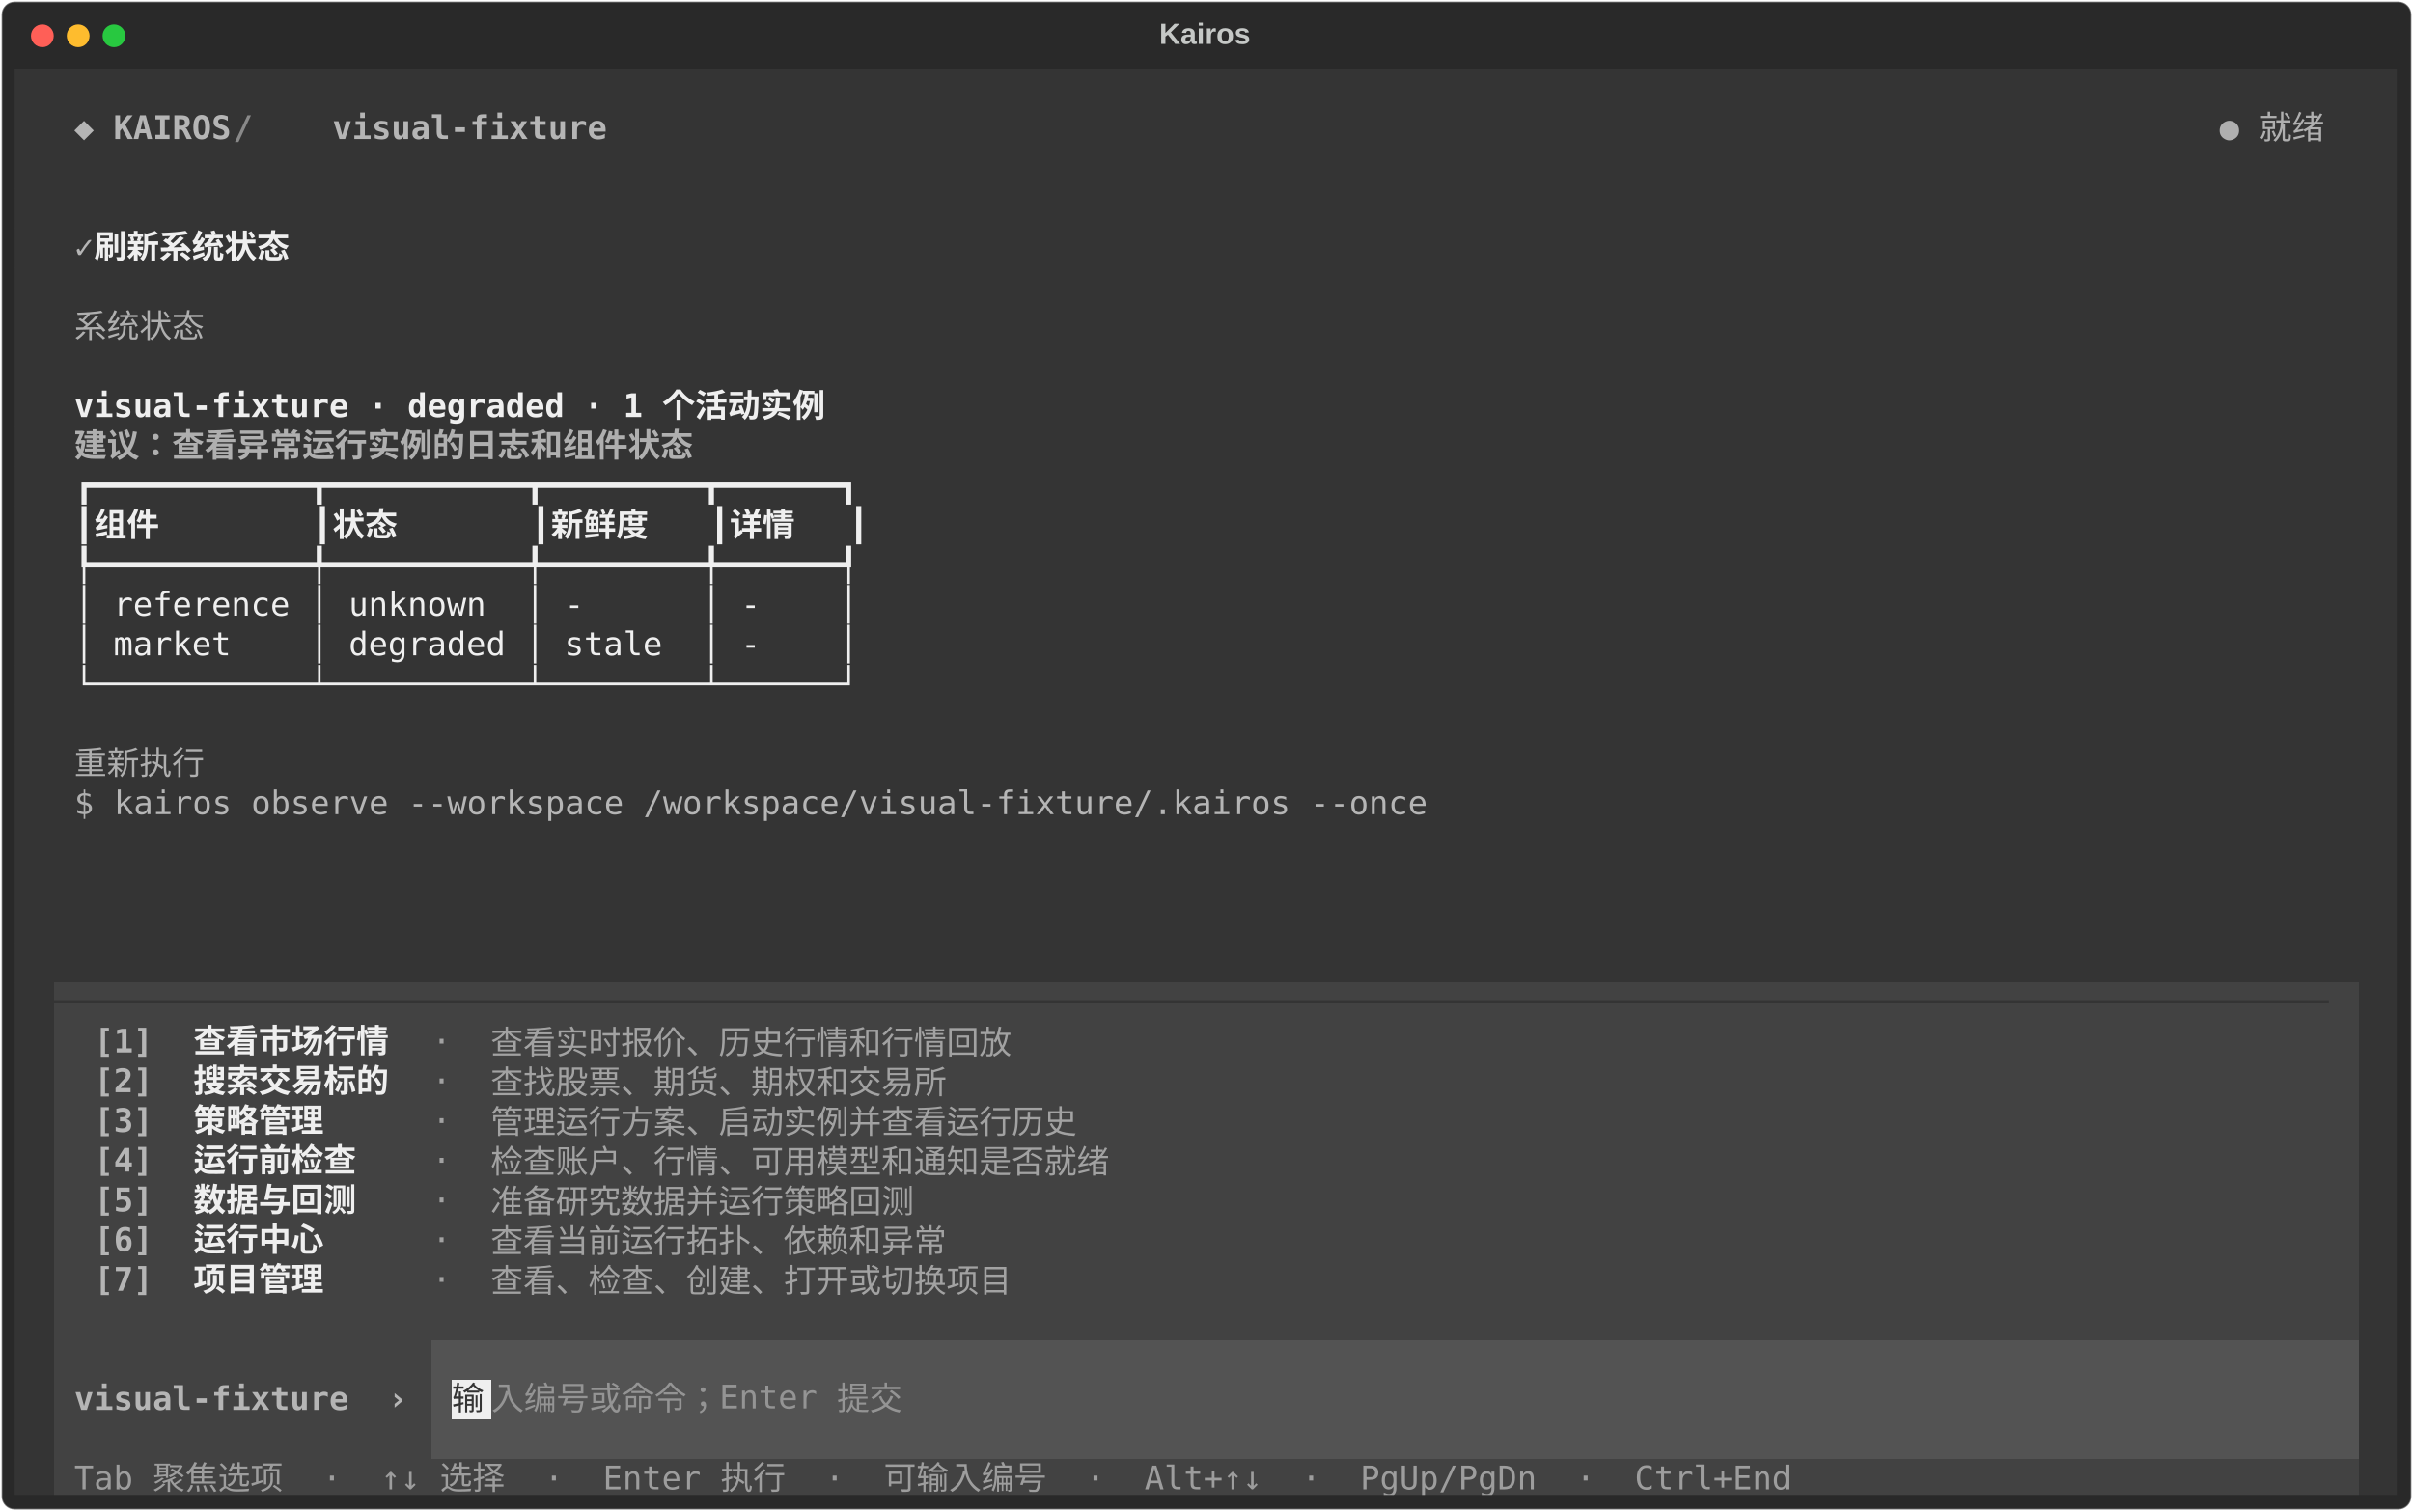
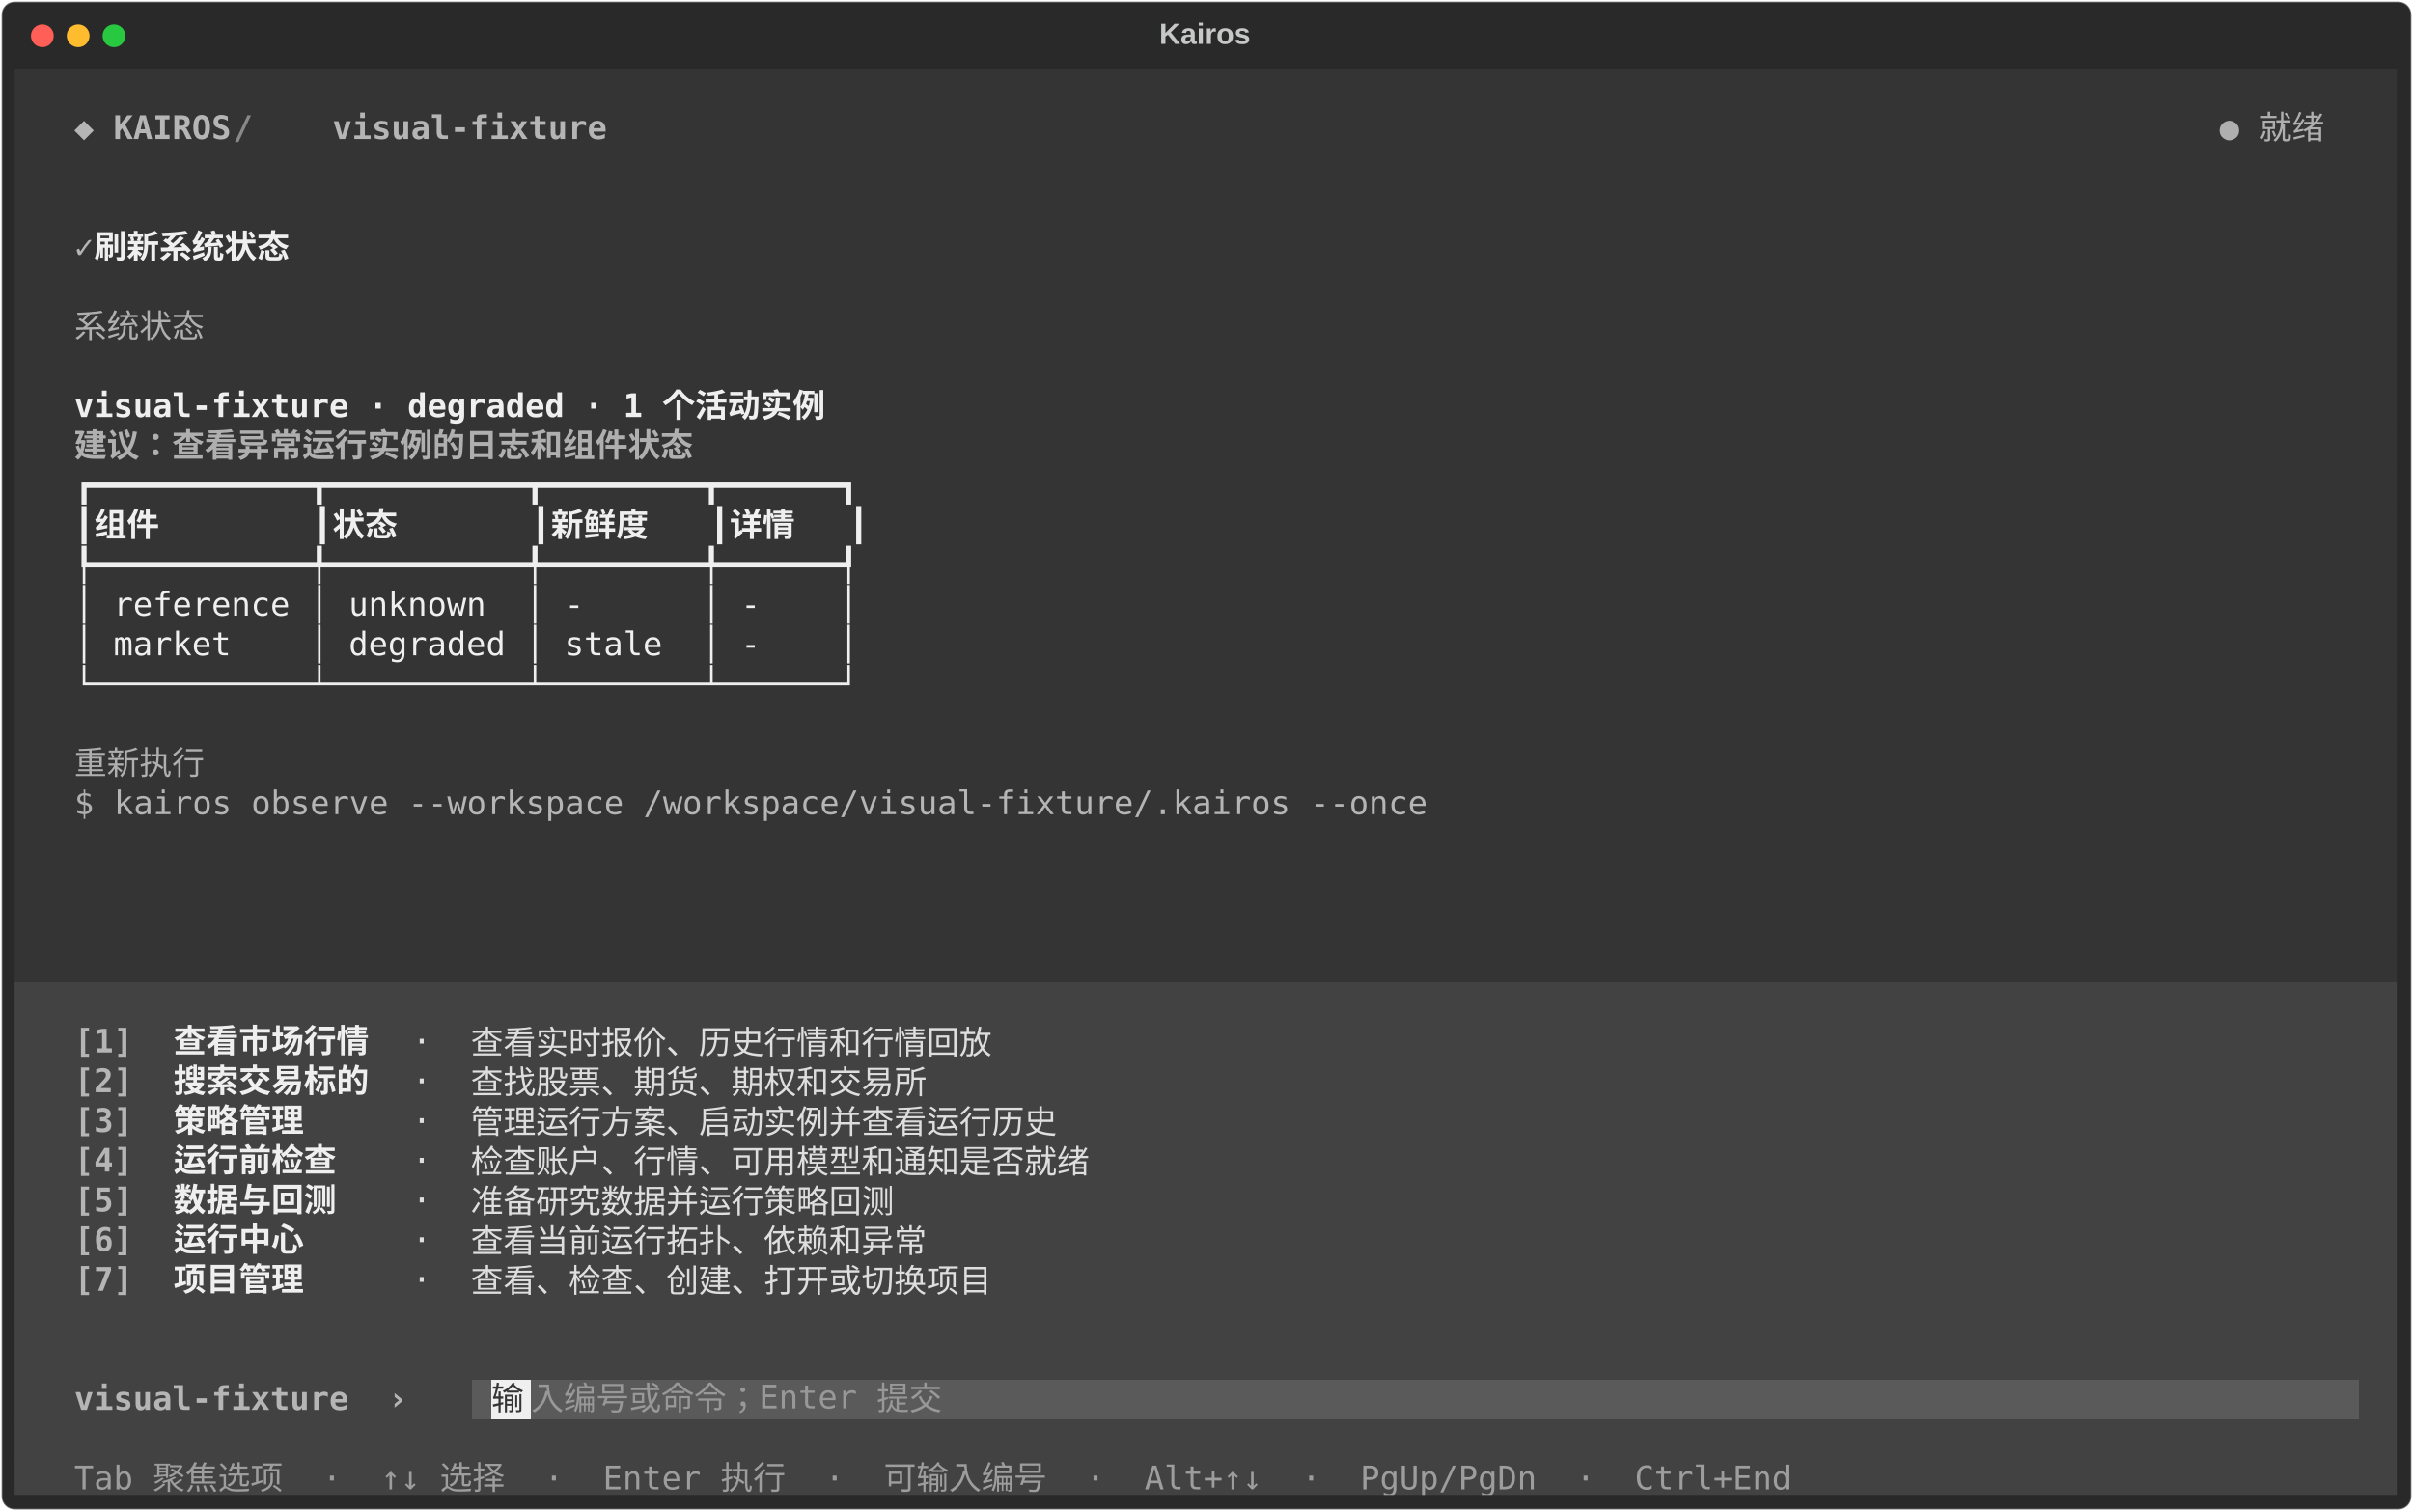
<svg xmlns="http://www.w3.org/2000/svg" class="rich-terminal" viewBox="0 0 1482 928.4">
  <style>

    @font-face {
        font-family: "Fira Code";
        src: local("FiraCode-Regular"),
                url("https://cdnjs.cloudflare.com/ajax/libs/firacode/6.2.0/woff2/FiraCode-Regular.woff2") format("woff2"),
                url("https://cdnjs.cloudflare.com/ajax/libs/firacode/6.2.0/woff/FiraCode-Regular.woff") format("woff");
        font-style: normal;
        font-weight: 400;
    }
    @font-face {
        font-family: "Fira Code";
        src: local("FiraCode-Bold"),
                url("https://cdnjs.cloudflare.com/ajax/libs/firacode/6.2.0/woff2/FiraCode-Bold.woff2") format("woff2"),
                url("https://cdnjs.cloudflare.com/ajax/libs/firacode/6.2.0/woff/FiraCode-Bold.woff") format("woff");
        font-style: bold;
        font-weight: 700;
    }

    .terminal-matrix {
        font-family: Fira Code, monospace;
        font-size: 20px;
        line-height: 24.4px;
        font-variant-east-asian: full-width;
    }

    .terminal-title {
        font-size: 18px;
        font-weight: bold;
        font-family: arial;
    }

    .terminal-r1 { fill: #c5c8c6 }
.terminal-r2 { fill: #b5b5b5;font-weight: bold }
.terminal-r3 { fill: #898989;font-weight: bold }
.terminal-r4 { fill: #afafaf }
.terminal-r5 { fill: #343434 }
.terminal-r6 { fill: #efefef;font-weight: bold }
.terminal-r7 { fill: #efefef }
.terminal-r8 { fill: #afafaf;font-weight: bold }
.terminal-r9 { fill: #b5b5b5 }
- .terminal-r10 { fill: #a2a2a2 }
+ .terminal-r10 { fill: #dedede }
.terminal-r11 { fill: #424242 }
- .terminal-r12 { fill: #949494 }
- .terminal-r13 { fill: #e8e8e8 }
- .terminal-r14 { fill: #9d9d9d }
+ .terminal-r12 { fill: #989898 }
+ .terminal-r13 { fill: #9d9d9d }
    </style>
  <defs>
    <clipPath id="terminal-clip-terminal">
      <rect x="0" y="0" width="1463.0" height="877.4" />
    </clipPath>
    <clipPath id="terminal-line-0">
      <rect x="0" y="1.5" width="1464" height="24.65" />
    </clipPath>
    <clipPath id="terminal-line-1">
      <rect x="0" y="25.9" width="1464" height="24.65" />
    </clipPath>
    <clipPath id="terminal-line-2">
      <rect x="0" y="50.3" width="1464" height="24.65" />
    </clipPath>
    <clipPath id="terminal-line-3">
      <rect x="0" y="74.7" width="1464" height="24.65" />
    </clipPath>
    <clipPath id="terminal-line-4">
      <rect x="0" y="99.1" width="1464" height="24.65" />
    </clipPath>
    <clipPath id="terminal-line-5">
      <rect x="0" y="123.5" width="1464" height="24.65" />
    </clipPath>
    <clipPath id="terminal-line-6">
      <rect x="0" y="147.9" width="1464" height="24.65" />
    </clipPath>
    <clipPath id="terminal-line-7">
      <rect x="0" y="172.3" width="1464" height="24.65" />
    </clipPath>
    <clipPath id="terminal-line-8">
      <rect x="0" y="196.7" width="1464" height="24.65" />
    </clipPath>
    <clipPath id="terminal-line-9">
      <rect x="0" y="221.1" width="1464" height="24.65" />
    </clipPath>
    <clipPath id="terminal-line-10">
      <rect x="0" y="245.5" width="1464" height="24.65" />
    </clipPath>
    <clipPath id="terminal-line-11">
      <rect x="0" y="269.9" width="1464" height="24.65" />
    </clipPath>
    <clipPath id="terminal-line-12">
      <rect x="0" y="294.3" width="1464" height="24.65" />
    </clipPath>
    <clipPath id="terminal-line-13">
      <rect x="0" y="318.7" width="1464" height="24.65" />
    </clipPath>
    <clipPath id="terminal-line-14">
      <rect x="0" y="343.1" width="1464" height="24.65" />
    </clipPath>
    <clipPath id="terminal-line-15">
      <rect x="0" y="367.5" width="1464" height="24.65" />
    </clipPath>
    <clipPath id="terminal-line-16">
      <rect x="0" y="391.9" width="1464" height="24.65" />
    </clipPath>
    <clipPath id="terminal-line-17">
      <rect x="0" y="416.3" width="1464" height="24.65" />
    </clipPath>
    <clipPath id="terminal-line-18">
      <rect x="0" y="440.7" width="1464" height="24.65" />
    </clipPath>
    <clipPath id="terminal-line-19">
      <rect x="0" y="465.1" width="1464" height="24.65" />
    </clipPath>
    <clipPath id="terminal-line-20">
      <rect x="0" y="489.5" width="1464" height="24.65" />
    </clipPath>
    <clipPath id="terminal-line-21">
      <rect x="0" y="513.9" width="1464" height="24.65" />
    </clipPath>
    <clipPath id="terminal-line-22">
      <rect x="0" y="538.3" width="1464" height="24.65" />
    </clipPath>
    <clipPath id="terminal-line-23">
      <rect x="0" y="562.7" width="1464" height="24.65" />
    </clipPath>
    <clipPath id="terminal-line-24">
      <rect x="0" y="587.1" width="1464" height="24.65" />
    </clipPath>
    <clipPath id="terminal-line-25">
      <rect x="0" y="611.5" width="1464" height="24.65" />
    </clipPath>
    <clipPath id="terminal-line-26">
      <rect x="0" y="635.9" width="1464" height="24.65" />
    </clipPath>
    <clipPath id="terminal-line-27">
      <rect x="0" y="660.3" width="1464" height="24.65" />
    </clipPath>
    <clipPath id="terminal-line-28">
      <rect x="0" y="684.7" width="1464" height="24.65" />
    </clipPath>
    <clipPath id="terminal-line-29">
      <rect x="0" y="709.1" width="1464" height="24.65" />
    </clipPath>
    <clipPath id="terminal-line-30">
      <rect x="0" y="733.5" width="1464" height="24.65" />
    </clipPath>
    <clipPath id="terminal-line-31">
      <rect x="0" y="757.9" width="1464" height="24.65" />
    </clipPath>
    <clipPath id="terminal-line-32">
      <rect x="0" y="782.3" width="1464" height="24.65" />
    </clipPath>
    <clipPath id="terminal-line-33">
      <rect x="0" y="806.7" width="1464" height="24.65" />
    </clipPath>
    <clipPath id="terminal-line-34">
      <rect x="0" y="831.1" width="1464" height="24.65" />
    </clipPath>
  </defs>
  <rect fill="#292929" stroke="rgba(255,255,255,0.35)" stroke-width="1" x="1" y="1" width="1480" height="926.4" rx="8" />
  <text class="terminal-title" fill="#c5c8c6" text-anchor="middle" x="740" y="27">Kairos</text>
  <g transform="translate(26,22)">
    <circle cx="0" cy="0" r="7" fill="#ff5f57" />
    <circle cx="22" cy="0" r="7" fill="#febc2e" />
    <circle cx="44" cy="0" r="7" fill="#28c840" />
  </g>
  <g transform="translate(9, 41)" clip-path="url(#terminal-clip-terminal)">
    <rect fill="#343434" x="0" y="1.5" width="1464" height="24.65" shape-rendering="crispEdges" />
    <rect fill="#343434" x="0" y="25.9" width="36.6" height="24.65" shape-rendering="crispEdges" />
    <rect fill="#343434" x="36.6" y="25.9" width="97.6" height="24.65" shape-rendering="crispEdges" />
    <rect fill="#343434" x="134.2" y="25.9" width="61" height="24.65" shape-rendering="crispEdges" />
    <rect fill="#343434" x="195.2" y="25.9" width="170.8" height="24.65" shape-rendering="crispEdges" />
    <rect fill="#343434" x="366" y="25.9" width="988.2" height="24.65" shape-rendering="crispEdges" />
    <rect fill="#343434" x="1354.2" y="25.9" width="12.2" height="24.65" shape-rendering="crispEdges" />
    <rect fill="#343434" x="1366.4" y="25.9" width="12.2" height="24.65" shape-rendering="crispEdges" />
    <rect fill="#343434" x="1378.6" y="25.9" width="48.8" height="24.65" shape-rendering="crispEdges" />
    <rect fill="#343434" x="1427.4" y="25.9" width="36.6" height="24.65" shape-rendering="crispEdges" />
    <rect fill="#343434" x="0" y="50.3" width="36.6" height="24.65" shape-rendering="crispEdges" />
    <rect fill="#343434" x="36.6" y="50.3" width="1390.8" height="24.65" shape-rendering="crispEdges" />
    <rect fill="#343434" x="1427.4" y="50.3" width="36.6" height="24.65" shape-rendering="crispEdges" />
    <rect fill="#343434" x="0" y="74.7" width="1464" height="24.65" shape-rendering="crispEdges" />
    <rect fill="#343434" x="0" y="99.1" width="36.6" height="24.65" shape-rendering="crispEdges" />
    <rect fill="#343434" x="36.6" y="99.1" width="12.2" height="24.65" shape-rendering="crispEdges" />
    <rect fill="#343434" x="48.8" y="99.1" width="158.6" height="24.65" shape-rendering="crispEdges" />
    <rect fill="#343434" x="207.4" y="99.1" width="1195.6" height="24.65" shape-rendering="crispEdges" />
    <rect fill="#343434" x="1403" y="99.1" width="61" height="24.65" shape-rendering="crispEdges" />
    <rect fill="#343434" x="0" y="123.5" width="36.6" height="24.65" shape-rendering="crispEdges" />
    <rect fill="#343434" x="36.6" y="123.5" width="1366.4" height="24.65" shape-rendering="crispEdges" />
    <rect fill="#343434" x="1403" y="123.5" width="61" height="24.65" shape-rendering="crispEdges" />
    <rect fill="#343434" x="0" y="147.9" width="36.6" height="24.65" shape-rendering="crispEdges" />
    <rect fill="#343434" x="36.6" y="147.9" width="97.6" height="24.65" shape-rendering="crispEdges" />
    <rect fill="#343434" x="134.2" y="147.9" width="1268.8" height="24.65" shape-rendering="crispEdges" />
    <rect fill="#343434" x="1403" y="147.9" width="61" height="24.65" shape-rendering="crispEdges" />
    <rect fill="#343434" x="0" y="172.3" width="36.6" height="24.65" shape-rendering="crispEdges" />
    <rect fill="#343434" x="36.6" y="172.3" width="1366.4" height="24.65" shape-rendering="crispEdges" />
    <rect fill="#343434" x="1403" y="172.3" width="61" height="24.65" shape-rendering="crispEdges" />
    <rect fill="#343434" x="0" y="196.7" width="36.6" height="24.65" shape-rendering="crispEdges" />
    <rect fill="#343434" x="36.6" y="196.7" width="488" height="24.65" shape-rendering="crispEdges" />
    <rect fill="#343434" x="524.6" y="196.7" width="878.4" height="24.65" shape-rendering="crispEdges" />
    <rect fill="#343434" x="1403" y="196.7" width="61" height="24.65" shape-rendering="crispEdges" />
    <rect fill="#343434" x="0" y="221.1" width="36.6" height="24.65" shape-rendering="crispEdges" />
    <rect fill="#343434" x="36.6" y="221.1" width="463.6" height="24.65" shape-rendering="crispEdges" />
    <rect fill="#343434" x="500.2" y="221.1" width="902.8" height="24.65" shape-rendering="crispEdges" />
    <rect fill="#343434" x="1403" y="221.1" width="61" height="24.65" shape-rendering="crispEdges" />
    <rect fill="#343434" x="0" y="245.5" width="36.6" height="24.65" shape-rendering="crispEdges" />
    <rect fill="#343434" x="36.6" y="245.5" width="1366.4" height="24.65" shape-rendering="crispEdges" />
    <rect fill="#343434" x="1403" y="245.5" width="61" height="24.65" shape-rendering="crispEdges" />
    <rect fill="#343434" x="0" y="269.9" width="36.6" height="24.65" shape-rendering="crispEdges" />
    <rect fill="#343434" x="36.6" y="269.9" width="12.2" height="24.65" shape-rendering="crispEdges" />
    <rect fill="#343434" x="48.8" y="269.9" width="134.2" height="24.65" shape-rendering="crispEdges" />
    <rect fill="#343434" x="183" y="269.9" width="12.2" height="24.65" shape-rendering="crispEdges" />
    <rect fill="#343434" x="195.2" y="269.9" width="122" height="24.65" shape-rendering="crispEdges" />
    <rect fill="#343434" x="317.2" y="269.9" width="12.2" height="24.65" shape-rendering="crispEdges" />
    <rect fill="#343434" x="329.4" y="269.9" width="97.6" height="24.65" shape-rendering="crispEdges" />
    <rect fill="#343434" x="427" y="269.9" width="12.2" height="24.65" shape-rendering="crispEdges" />
    <rect fill="#343434" x="439.2" y="269.9" width="73.2" height="24.65" shape-rendering="crispEdges" />
    <rect fill="#343434" x="512.4" y="269.9" width="890.6" height="24.65" shape-rendering="crispEdges" />
    <rect fill="#343434" x="1403" y="269.9" width="61" height="24.65" shape-rendering="crispEdges" />
    <rect fill="#343434" x="0" y="294.3" width="36.6" height="24.65" shape-rendering="crispEdges" />
    <rect fill="#343434" x="36.6" y="294.3" width="1366.4" height="24.65" shape-rendering="crispEdges" />
    <rect fill="#343434" x="1403" y="294.3" width="61" height="24.65" shape-rendering="crispEdges" />
    <rect fill="#343434" x="0" y="318.7" width="36.6" height="24.65" shape-rendering="crispEdges" />
    <rect fill="#343434" x="36.6" y="318.7" width="1366.4" height="24.65" shape-rendering="crispEdges" />
    <rect fill="#343434" x="1403" y="318.7" width="61" height="24.65" shape-rendering="crispEdges" />
    <rect fill="#343434" x="0" y="343.1" width="36.6" height="24.65" shape-rendering="crispEdges" />
    <rect fill="#343434" x="36.6" y="343.1" width="1366.4" height="24.65" shape-rendering="crispEdges" />
    <rect fill="#343434" x="1403" y="343.1" width="61" height="24.65" shape-rendering="crispEdges" />
    <rect fill="#343434" x="0" y="367.5" width="36.6" height="24.65" shape-rendering="crispEdges" />
    <rect fill="#343434" x="36.6" y="367.5" width="1366.4" height="24.65" shape-rendering="crispEdges" />
    <rect fill="#343434" x="1403" y="367.5" width="61" height="24.65" shape-rendering="crispEdges" />
    <rect fill="#343434" x="0" y="391.9" width="36.6" height="24.65" shape-rendering="crispEdges" />
    <rect fill="#343434" x="36.6" y="391.9" width="1366.4" height="24.65" shape-rendering="crispEdges" />
    <rect fill="#343434" x="1403" y="391.9" width="61" height="24.65" shape-rendering="crispEdges" />
    <rect fill="#343434" x="0" y="416.3" width="36.6" height="24.65" shape-rendering="crispEdges" />
    <rect fill="#343434" x="36.6" y="416.3" width="97.6" height="24.65" shape-rendering="crispEdges" />
    <rect fill="#343434" x="134.2" y="416.3" width="1268.8" height="24.65" shape-rendering="crispEdges" />
    <rect fill="#343434" x="1403" y="416.3" width="61" height="24.65" shape-rendering="crispEdges" />
    <rect fill="#343434" x="0" y="440.7" width="36.6" height="24.65" shape-rendering="crispEdges" />
    <rect fill="#343434" x="36.6" y="440.7" width="24.4" height="24.65" shape-rendering="crispEdges" />
    <rect fill="#343434" x="61" y="440.7" width="817.4" height="24.65" shape-rendering="crispEdges" />
    <rect fill="#343434" x="878.4" y="440.7" width="524.6" height="24.65" shape-rendering="crispEdges" />
    <rect fill="#343434" x="1403" y="440.7" width="61" height="24.65" shape-rendering="crispEdges" />
    <rect fill="#343434" x="0" y="465.1" width="36.6" height="24.65" shape-rendering="crispEdges" />
    <rect fill="#343434" x="36.6" y="465.1" width="1366.4" height="24.65" shape-rendering="crispEdges" />
    <rect fill="#343434" x="1403" y="465.1" width="61" height="24.65" shape-rendering="crispEdges" />
    <rect fill="#343434" x="0" y="489.5" width="36.6" height="24.65" shape-rendering="crispEdges" />
    <rect fill="#343434" x="36.6" y="489.5" width="1366.4" height="24.65" shape-rendering="crispEdges" />
    <rect fill="#343434" x="1403" y="489.5" width="61" height="24.65" shape-rendering="crispEdges" />
    <rect fill="#343434" x="0" y="513.9" width="36.6" height="24.65" shape-rendering="crispEdges" />
    <rect fill="#343434" x="36.6" y="513.9" width="1366.4" height="24.65" shape-rendering="crispEdges" />
    <rect fill="#343434" x="1403" y="513.9" width="61" height="24.65" shape-rendering="crispEdges" />
    <rect fill="#343434" x="0" y="538.3" width="36.6" height="24.65" shape-rendering="crispEdges" />
    <rect fill="#343434" x="36.6" y="538.3" width="1366.4" height="24.65" shape-rendering="crispEdges" />
    <rect fill="#343434" x="1403" y="538.3" width="61" height="24.65" shape-rendering="crispEdges" />
-     <rect fill="#343434" x="0" y="562.7" width="24.4" height="24.65" shape-rendering="crispEdges" />
-     <rect fill="#424242" x="24.4" y="562.7" width="1415.2" height="24.65" shape-rendering="crispEdges" />
-     <rect fill="#343434" x="1439.6" y="562.7" width="24.4" height="24.65" shape-rendering="crispEdges" />
-     <rect fill="#343434" x="0" y="587.1" width="24.4" height="24.65" shape-rendering="crispEdges" />
+     <rect fill="#424242" x="0" y="562.7" width="1464" height="24.65" shape-rendering="crispEdges" />
+     <rect fill="#424242" x="0" y="587.1" width="24.4" height="24.65" shape-rendering="crispEdges" />
    <rect fill="#424242" x="24.4" y="587.1" width="12.2" height="24.65" shape-rendering="crispEdges" />
-     <rect fill="#424242" x="36.6" y="587.1" width="12.2" height="24.65" shape-rendering="crispEdges" />
-     <rect fill="#424242" x="48.8" y="587.1" width="61" height="24.65" shape-rendering="crispEdges" />
-     <rect fill="#424242" x="109.8" y="587.1" width="146.4" height="24.65" shape-rendering="crispEdges" />
-     <rect fill="#424242" x="256.2" y="587.1" width="451.4" height="24.65" shape-rendering="crispEdges" />
-     <rect fill="#424242" x="707.6" y="587.1" width="719.8" height="24.65" shape-rendering="crispEdges" />
-     <rect fill="#424242" x="1427.4" y="587.1" width="12.2" height="24.65" shape-rendering="crispEdges" />
-     <rect fill="#343434" x="1439.6" y="587.1" width="24.4" height="24.65" shape-rendering="crispEdges" />
-     <rect fill="#343434" x="0" y="611.5" width="24.4" height="24.65" shape-rendering="crispEdges" />
+     <rect fill="#424242" x="36.6" y="587.1" width="61" height="24.65" shape-rendering="crispEdges" />
+     <rect fill="#424242" x="97.6" y="587.1" width="146.4" height="24.65" shape-rendering="crispEdges" />
+     <rect fill="#424242" x="244" y="587.1" width="451.4" height="24.65" shape-rendering="crispEdges" />
+     <rect fill="#424242" x="695.4" y="587.1" width="744.2" height="24.65" shape-rendering="crispEdges" />
+     <rect fill="#424242" x="1439.6" y="587.1" width="24.4" height="24.65" shape-rendering="crispEdges" />
+     <rect fill="#424242" x="0" y="611.5" width="24.4" height="24.65" shape-rendering="crispEdges" />
    <rect fill="#424242" x="24.4" y="611.5" width="12.2" height="24.65" shape-rendering="crispEdges" />
-     <rect fill="#424242" x="36.6" y="611.5" width="12.2" height="24.65" shape-rendering="crispEdges" />
-     <rect fill="#424242" x="48.8" y="611.5" width="61" height="24.65" shape-rendering="crispEdges" />
-     <rect fill="#424242" x="109.8" y="611.5" width="146.4" height="24.65" shape-rendering="crispEdges" />
-     <rect fill="#424242" x="256.2" y="611.5" width="402.6" height="24.65" shape-rendering="crispEdges" />
-     <rect fill="#424242" x="658.8" y="611.5" width="768.6" height="24.65" shape-rendering="crispEdges" />
-     <rect fill="#424242" x="1427.4" y="611.5" width="12.2" height="24.65" shape-rendering="crispEdges" />
-     <rect fill="#343434" x="1439.6" y="611.5" width="24.4" height="24.65" shape-rendering="crispEdges" />
-     <rect fill="#343434" x="0" y="635.9" width="24.4" height="24.65" shape-rendering="crispEdges" />
+     <rect fill="#424242" x="36.6" y="611.5" width="61" height="24.65" shape-rendering="crispEdges" />
+     <rect fill="#424242" x="97.6" y="611.5" width="146.4" height="24.65" shape-rendering="crispEdges" />
+     <rect fill="#424242" x="244" y="611.5" width="402.6" height="24.65" shape-rendering="crispEdges" />
+     <rect fill="#424242" x="646.6" y="611.5" width="793" height="24.65" shape-rendering="crispEdges" />
+     <rect fill="#424242" x="1439.6" y="611.5" width="24.4" height="24.65" shape-rendering="crispEdges" />
+     <rect fill="#424242" x="0" y="635.9" width="24.4" height="24.65" shape-rendering="crispEdges" />
    <rect fill="#424242" x="24.4" y="635.9" width="12.2" height="24.65" shape-rendering="crispEdges" />
-     <rect fill="#424242" x="36.6" y="635.9" width="12.2" height="24.65" shape-rendering="crispEdges" />
-     <rect fill="#424242" x="48.8" y="635.9" width="61" height="24.65" shape-rendering="crispEdges" />
-     <rect fill="#424242" x="109.8" y="635.9" width="97.6" height="24.65" shape-rendering="crispEdges" />
-     <rect fill="#424242" x="207.4" y="635.9" width="48.8" height="24.65" shape-rendering="crispEdges" />
-     <rect fill="#424242" x="256.2" y="635.9" width="500.2" height="24.65" shape-rendering="crispEdges" />
-     <rect fill="#424242" x="756.4" y="635.9" width="671" height="24.65" shape-rendering="crispEdges" />
-     <rect fill="#424242" x="1427.4" y="635.9" width="12.2" height="24.65" shape-rendering="crispEdges" />
-     <rect fill="#343434" x="1439.6" y="635.9" width="24.4" height="24.65" shape-rendering="crispEdges" />
-     <rect fill="#343434" x="0" y="660.3" width="24.4" height="24.65" shape-rendering="crispEdges" />
+     <rect fill="#424242" x="36.6" y="635.9" width="61" height="24.65" shape-rendering="crispEdges" />
+     <rect fill="#424242" x="97.6" y="635.9" width="97.6" height="24.65" shape-rendering="crispEdges" />
+     <rect fill="#424242" x="195.2" y="635.9" width="48.8" height="24.65" shape-rendering="crispEdges" />
+     <rect fill="#424242" x="244" y="635.9" width="500.2" height="24.65" shape-rendering="crispEdges" />
+     <rect fill="#424242" x="744.2" y="635.9" width="695.4" height="24.65" shape-rendering="crispEdges" />
+     <rect fill="#424242" x="1439.6" y="635.9" width="24.4" height="24.65" shape-rendering="crispEdges" />
+     <rect fill="#424242" x="0" y="660.3" width="24.4" height="24.65" shape-rendering="crispEdges" />
    <rect fill="#424242" x="24.4" y="660.3" width="12.2" height="24.65" shape-rendering="crispEdges" />
-     <rect fill="#424242" x="36.6" y="660.3" width="12.2" height="24.65" shape-rendering="crispEdges" />
-     <rect fill="#424242" x="48.8" y="660.3" width="61" height="24.65" shape-rendering="crispEdges" />
-     <rect fill="#424242" x="109.8" y="660.3" width="122" height="24.65" shape-rendering="crispEdges" />
-     <rect fill="#424242" x="231.8" y="660.3" width="24.4" height="24.65" shape-rendering="crispEdges" />
-     <rect fill="#424242" x="256.2" y="660.3" width="524.6" height="24.65" shape-rendering="crispEdges" />
-     <rect fill="#424242" x="780.8" y="660.3" width="646.6" height="24.65" shape-rendering="crispEdges" />
-     <rect fill="#424242" x="1427.4" y="660.3" width="12.2" height="24.65" shape-rendering="crispEdges" />
-     <rect fill="#343434" x="1439.6" y="660.3" width="24.4" height="24.65" shape-rendering="crispEdges" />
-     <rect fill="#343434" x="0" y="684.7" width="24.4" height="24.65" shape-rendering="crispEdges" />
+     <rect fill="#424242" x="36.6" y="660.3" width="61" height="24.65" shape-rendering="crispEdges" />
+     <rect fill="#424242" x="97.6" y="660.3" width="122" height="24.65" shape-rendering="crispEdges" />
+     <rect fill="#424242" x="219.6" y="660.3" width="24.4" height="24.65" shape-rendering="crispEdges" />
+     <rect fill="#424242" x="244" y="660.3" width="524.6" height="24.65" shape-rendering="crispEdges" />
+     <rect fill="#424242" x="768.6" y="660.3" width="671" height="24.65" shape-rendering="crispEdges" />
+     <rect fill="#424242" x="1439.6" y="660.3" width="24.4" height="24.65" shape-rendering="crispEdges" />
+     <rect fill="#424242" x="0" y="684.7" width="24.4" height="24.65" shape-rendering="crispEdges" />
    <rect fill="#424242" x="24.4" y="684.7" width="12.2" height="24.65" shape-rendering="crispEdges" />
-     <rect fill="#424242" x="36.6" y="684.7" width="12.2" height="24.65" shape-rendering="crispEdges" />
-     <rect fill="#424242" x="48.8" y="684.7" width="61" height="24.65" shape-rendering="crispEdges" />
-     <rect fill="#424242" x="109.8" y="684.7" width="122" height="24.65" shape-rendering="crispEdges" />
-     <rect fill="#424242" x="231.8" y="684.7" width="24.4" height="24.65" shape-rendering="crispEdges" />
-     <rect fill="#424242" x="256.2" y="684.7" width="378.2" height="24.65" shape-rendering="crispEdges" />
-     <rect fill="#424242" x="634.4" y="684.7" width="793" height="24.65" shape-rendering="crispEdges" />
-     <rect fill="#424242" x="1427.4" y="684.7" width="12.2" height="24.65" shape-rendering="crispEdges" />
-     <rect fill="#343434" x="1439.6" y="684.7" width="24.4" height="24.65" shape-rendering="crispEdges" />
-     <rect fill="#343434" x="0" y="709.1" width="24.4" height="24.65" shape-rendering="crispEdges" />
+     <rect fill="#424242" x="36.6" y="684.7" width="61" height="24.65" shape-rendering="crispEdges" />
+     <rect fill="#424242" x="97.6" y="684.7" width="122" height="24.65" shape-rendering="crispEdges" />
+     <rect fill="#424242" x="219.6" y="684.7" width="24.4" height="24.65" shape-rendering="crispEdges" />
+     <rect fill="#424242" x="244" y="684.7" width="378.2" height="24.65" shape-rendering="crispEdges" />
+     <rect fill="#424242" x="622.2" y="684.7" width="817.4" height="24.65" shape-rendering="crispEdges" />
+     <rect fill="#424242" x="1439.6" y="684.7" width="24.4" height="24.65" shape-rendering="crispEdges" />
+     <rect fill="#424242" x="0" y="709.1" width="24.4" height="24.65" shape-rendering="crispEdges" />
    <rect fill="#424242" x="24.4" y="709.1" width="12.2" height="24.65" shape-rendering="crispEdges" />
-     <rect fill="#424242" x="36.6" y="709.1" width="12.2" height="24.65" shape-rendering="crispEdges" />
-     <rect fill="#424242" x="48.8" y="709.1" width="61" height="24.65" shape-rendering="crispEdges" />
-     <rect fill="#424242" x="109.8" y="709.1" width="97.6" height="24.65" shape-rendering="crispEdges" />
-     <rect fill="#424242" x="207.4" y="709.1" width="48.8" height="24.65" shape-rendering="crispEdges" />
-     <rect fill="#424242" x="256.2" y="709.1" width="402.6" height="24.65" shape-rendering="crispEdges" />
-     <rect fill="#424242" x="658.8" y="709.1" width="768.6" height="24.65" shape-rendering="crispEdges" />
-     <rect fill="#424242" x="1427.4" y="709.1" width="12.2" height="24.65" shape-rendering="crispEdges" />
-     <rect fill="#343434" x="1439.6" y="709.1" width="24.4" height="24.65" shape-rendering="crispEdges" />
-     <rect fill="#343434" x="0" y="733.5" width="24.4" height="24.65" shape-rendering="crispEdges" />
+     <rect fill="#424242" x="36.6" y="709.1" width="61" height="24.65" shape-rendering="crispEdges" />
+     <rect fill="#424242" x="97.6" y="709.1" width="97.6" height="24.65" shape-rendering="crispEdges" />
+     <rect fill="#424242" x="195.2" y="709.1" width="48.8" height="24.65" shape-rendering="crispEdges" />
+     <rect fill="#424242" x="244" y="709.1" width="402.6" height="24.65" shape-rendering="crispEdges" />
+     <rect fill="#424242" x="646.6" y="709.1" width="793" height="24.65" shape-rendering="crispEdges" />
+     <rect fill="#424242" x="1439.6" y="709.1" width="24.4" height="24.65" shape-rendering="crispEdges" />
+     <rect fill="#424242" x="0" y="733.5" width="24.4" height="24.65" shape-rendering="crispEdges" />
    <rect fill="#424242" x="24.4" y="733.5" width="12.2" height="24.65" shape-rendering="crispEdges" />
-     <rect fill="#424242" x="36.6" y="733.5" width="12.2" height="24.65" shape-rendering="crispEdges" />
-     <rect fill="#424242" x="48.8" y="733.5" width="61" height="24.65" shape-rendering="crispEdges" />
-     <rect fill="#424242" x="109.8" y="733.5" width="97.6" height="24.65" shape-rendering="crispEdges" />
-     <rect fill="#424242" x="207.4" y="733.5" width="48.8" height="24.65" shape-rendering="crispEdges" />
-     <rect fill="#424242" x="256.2" y="733.5" width="451.4" height="24.65" shape-rendering="crispEdges" />
-     <rect fill="#424242" x="707.6" y="733.5" width="719.8" height="24.65" shape-rendering="crispEdges" />
-     <rect fill="#424242" x="1427.4" y="733.5" width="12.2" height="24.65" shape-rendering="crispEdges" />
-     <rect fill="#343434" x="1439.6" y="733.5" width="24.4" height="24.65" shape-rendering="crispEdges" />
-     <rect fill="#343434" x="0" y="757.9" width="24.4" height="24.65" shape-rendering="crispEdges" />
-     <rect fill="#424242" x="24.4" y="757.9" width="1415.2" height="24.65" shape-rendering="crispEdges" />
-     <rect fill="#343434" x="1439.6" y="757.9" width="24.4" height="24.65" shape-rendering="crispEdges" />
-     <rect fill="#343434" x="0" y="782.3" width="24.4" height="24.65" shape-rendering="crispEdges" />
-     <rect fill="#424242" x="24.4" y="782.3" width="12.2" height="24.65" shape-rendering="crispEdges" />
+     <rect fill="#424242" x="36.6" y="733.5" width="61" height="24.65" shape-rendering="crispEdges" />
+     <rect fill="#424242" x="97.6" y="733.5" width="97.6" height="24.65" shape-rendering="crispEdges" />
+     <rect fill="#424242" x="195.2" y="733.5" width="48.8" height="24.65" shape-rendering="crispEdges" />
+     <rect fill="#424242" x="244" y="733.5" width="451.4" height="24.65" shape-rendering="crispEdges" />
+     <rect fill="#424242" x="695.4" y="733.5" width="744.2" height="24.65" shape-rendering="crispEdges" />
+     <rect fill="#424242" x="1439.6" y="733.5" width="24.4" height="24.65" shape-rendering="crispEdges" />
+     <rect fill="#424242" x="0" y="757.9" width="1464" height="24.65" shape-rendering="crispEdges" />
+     <rect fill="#424242" x="0" y="782.3" width="36.6" height="24.65" shape-rendering="crispEdges" />
    <rect fill="#424242" x="36.6" y="782.3" width="207.4" height="24.65" shape-rendering="crispEdges" />
-     <rect fill="#424242" x="244" y="782.3" width="12.2" height="24.65" shape-rendering="crispEdges" />
-     <rect fill="#535353" x="256.2" y="782.3" width="1183.4" height="24.65" shape-rendering="crispEdges" />
-     <rect fill="#343434" x="1439.6" y="782.3" width="24.4" height="24.65" shape-rendering="crispEdges" />
-     <rect fill="#343434" x="0" y="806.7" width="24.4" height="24.65" shape-rendering="crispEdges" />
-     <rect fill="#424242" x="24.4" y="806.7" width="12.2" height="24.65" shape-rendering="crispEdges" />
+     <rect fill="#424242" x="244" y="782.3" width="1220" height="24.65" shape-rendering="crispEdges" />
+     <rect fill="#424242" x="0" y="806.7" width="36.6" height="24.65" shape-rendering="crispEdges" />
    <rect fill="#424242" x="36.6" y="806.7" width="207.4" height="24.65" shape-rendering="crispEdges" />
-     <rect fill="#424242" x="244" y="806.7" width="12.2" height="24.65" shape-rendering="crispEdges" />
-     <rect fill="#535353" x="256.2" y="806.7" width="12.2" height="24.65" shape-rendering="crispEdges" />
-     <rect fill="#efefef" x="268.4" y="806.7" width="24.4" height="24.65" shape-rendering="crispEdges" />
-     <rect fill="#535353" x="292.8" y="806.7" width="292.8" height="24.65" shape-rendering="crispEdges" />
-     <rect fill="#535353" x="585.6" y="806.7" width="841.8" height="24.65" shape-rendering="crispEdges" />
-     <rect fill="#535353" x="1427.4" y="806.7" width="12.2" height="24.65" shape-rendering="crispEdges" />
-     <rect fill="#343434" x="1439.6" y="806.7" width="24.4" height="24.65" shape-rendering="crispEdges" />
-     <rect fill="#343434" x="0" y="831.1" width="24.4" height="24.65" shape-rendering="crispEdges" />
-     <rect fill="#424242" x="24.4" y="831.1" width="12.2" height="24.65" shape-rendering="crispEdges" />
+     <rect fill="#424242" x="244" y="806.7" width="36.6" height="24.65" shape-rendering="crispEdges" />
+     <rect fill="#5a5a5a" x="280.6" y="806.7" width="12.2" height="24.65" shape-rendering="crispEdges" />
+     <rect fill="#efefef" x="292.8" y="806.7" width="24.4" height="24.65" shape-rendering="crispEdges" />
+     <rect fill="#5a5a5a" x="317.2" y="806.7" width="292.8" height="24.65" shape-rendering="crispEdges" />
+     <rect fill="#5a5a5a" x="610" y="806.7" width="817.4" height="24.65" shape-rendering="crispEdges" />
+     <rect fill="#5a5a5a" x="1427.4" y="806.7" width="12.2" height="24.65" shape-rendering="crispEdges" />
+     <rect fill="#424242" x="1439.6" y="806.7" width="24.4" height="24.65" shape-rendering="crispEdges" />
+     <rect fill="#424242" x="0" y="831.1" width="36.6" height="24.65" shape-rendering="crispEdges" />
    <rect fill="#424242" x="36.6" y="831.1" width="207.4" height="24.65" shape-rendering="crispEdges" />
-     <rect fill="#424242" x="244" y="831.1" width="12.2" height="24.65" shape-rendering="crispEdges" />
-     <rect fill="#535353" x="256.2" y="831.1" width="1183.4" height="24.65" shape-rendering="crispEdges" />
-     <rect fill="#343434" x="1439.6" y="831.1" width="24.4" height="24.65" shape-rendering="crispEdges" />
-     <rect fill="#343434" x="0" y="855.5" width="24.4" height="24.65" shape-rendering="crispEdges" />
-     <rect fill="#424242" x="24.4" y="855.5" width="12.2" height="24.65" shape-rendering="crispEdges" />
+     <rect fill="#424242" x="244" y="831.1" width="1220" height="24.65" shape-rendering="crispEdges" />
+     <rect fill="#424242" x="0" y="855.5" width="36.6" height="24.65" shape-rendering="crispEdges" />
    <rect fill="#424242" x="36.6" y="855.5" width="1122.4" height="24.65" shape-rendering="crispEdges" />
-     <rect fill="#424242" x="1159" y="855.5" width="280.6" height="24.65" shape-rendering="crispEdges" />
-     <rect fill="#343434" x="1439.6" y="855.5" width="24.4" height="24.65" shape-rendering="crispEdges" />
+     <rect fill="#424242" x="1159" y="855.5" width="305" height="24.65" shape-rendering="crispEdges" />
    <g class="terminal-matrix">
      <text class="terminal-r1" x="1464" y="20" textLength="12.2" clip-path="url(#terminal-line-0)">
</text>
      <text class="terminal-r2" x="36.6" y="44.4" textLength="97.6" clip-path="url(#terminal-line-1)">◆ KAIROS</text>
      <text class="terminal-r3" x="134.2" y="44.4" textLength="61" clip-path="url(#terminal-line-1)">  /  </text>
      <text class="terminal-r2" x="195.2" y="44.4" textLength="170.8" clip-path="url(#terminal-line-1)">visual-fixture</text>
      <text class="terminal-r4" x="1354.2" y="44.4" textLength="12.2" clip-path="url(#terminal-line-1)">●</text>
      <text class="terminal-r4" x="1378.6" y="44.4" textLength="24.4" clip-path="url(#terminal-line-1)">就绪</text>
      <text class="terminal-r1" x="1464" y="44.4" textLength="12.2" clip-path="url(#terminal-line-1)">
</text>
      <text class="terminal-r5" x="36.6" y="68.8" textLength="1390.8" clip-path="url(#terminal-line-2)">──────────────────────────────────────────────────────────────────────────────────────────────────────────────────</text>
      <text class="terminal-r1" x="1464" y="68.8" textLength="12.2" clip-path="url(#terminal-line-2)">
</text>
      <text class="terminal-r1" x="1464" y="93.2" textLength="12.2" clip-path="url(#terminal-line-3)">
</text>
      <text class="terminal-r2" x="36.6" y="117.6" textLength="12.2" clip-path="url(#terminal-line-4)">✓</text>
      <text class="terminal-r6" x="48.8" y="117.6" textLength="85.4" clip-path="url(#terminal-line-4)"> 刷新系统状态</text>
      <text class="terminal-r1" x="1464" y="117.6" textLength="12.2" clip-path="url(#terminal-line-4)">
</text>
      <text class="terminal-r1" x="1464" y="142" textLength="12.2" clip-path="url(#terminal-line-5)">
</text>
      <text class="terminal-r4" x="36.6" y="166.4" textLength="48.8" clip-path="url(#terminal-line-6)">系统状态</text>
      <text class="terminal-r1" x="1464" y="166.4" textLength="12.2" clip-path="url(#terminal-line-6)">
</text>
      <text class="terminal-r1" x="1464" y="190.8" textLength="12.2" clip-path="url(#terminal-line-7)">
</text>
      <text class="terminal-r6" x="36.6" y="215.2" textLength="427" clip-path="url(#terminal-line-8)">visual-fixture · degraded · 1 个活动实例</text>
      <text class="terminal-r1" x="1464" y="215.2" textLength="12.2" clip-path="url(#terminal-line-8)">
</text>
      <text class="terminal-r8" x="36.6" y="239.6" textLength="231.8" clip-path="url(#terminal-line-9)">建议：查看异常运行实例的日志和组件状态</text>
      <text class="terminal-r1" x="1464" y="239.6" textLength="12.2" clip-path="url(#terminal-line-9)">
</text>
      <text class="terminal-r7" x="36.6" y="264" textLength="1366.4" clip-path="url(#terminal-line-10)">┏━━━━━━━━━━━┳━━━━━━━━━━┳━━━━━━━━┳━━━━━━┓                                                                        </text>
      <text class="terminal-r1" x="1464" y="264" textLength="12.2" clip-path="url(#terminal-line-10)">
</text>
      <text class="terminal-r7" x="36.6" y="288.4" textLength="12.2" clip-path="url(#terminal-line-11)">┃</text>
      <text class="terminal-r6" x="48.8" y="288.4" textLength="109.8" clip-path="url(#terminal-line-11)"> 组件      </text>
      <text class="terminal-r7" x="183" y="288.4" textLength="12.2" clip-path="url(#terminal-line-11)">┃</text>
      <text class="terminal-r6" x="195.2" y="288.4" textLength="97.6" clip-path="url(#terminal-line-11)"> 状态     </text>
      <text class="terminal-r7" x="317.2" y="288.4" textLength="12.2" clip-path="url(#terminal-line-11)">┃</text>
      <text class="terminal-r6" x="329.4" y="288.4" textLength="61" clip-path="url(#terminal-line-11)"> 新鲜度 </text>
      <text class="terminal-r7" x="427" y="288.4" textLength="12.2" clip-path="url(#terminal-line-11)">┃</text>
      <text class="terminal-r6" x="439.2" y="288.4" textLength="48.8" clip-path="url(#terminal-line-11)"> 详情 </text>
      <text class="terminal-r7" x="512.4" y="288.4" textLength="890.6" clip-path="url(#terminal-line-11)">┃                                                                        </text>
      <text class="terminal-r1" x="1464" y="288.4" textLength="12.2" clip-path="url(#terminal-line-11)">
</text>
      <text class="terminal-r7" x="36.6" y="312.8" textLength="1366.4" clip-path="url(#terminal-line-12)">┡━━━━━━━━━━━╇━━━━━━━━━━╇━━━━━━━━╇━━━━━━┩                                                                        </text>
      <text class="terminal-r1" x="1464" y="312.8" textLength="12.2" clip-path="url(#terminal-line-12)">
</text>
      <text class="terminal-r7" x="36.6" y="337.2" textLength="1366.4" clip-path="url(#terminal-line-13)">│ reference │ unknown  │ -      │ -    │                                                                        </text>
      <text class="terminal-r1" x="1464" y="337.2" textLength="12.2" clip-path="url(#terminal-line-13)">
</text>
      <text class="terminal-r7" x="36.6" y="361.6" textLength="1366.4" clip-path="url(#terminal-line-14)">│ market    │ degraded │ stale  │ -    │                                                                        </text>
      <text class="terminal-r1" x="1464" y="361.6" textLength="12.2" clip-path="url(#terminal-line-14)">
</text>
      <text class="terminal-r7" x="36.6" y="386" textLength="1366.4" clip-path="url(#terminal-line-15)">└───────────┴──────────┴────────┴──────┘                                                                        </text>
      <text class="terminal-r1" x="1464" y="386" textLength="12.2" clip-path="url(#terminal-line-15)">
</text>
      <text class="terminal-r1" x="1464" y="410.4" textLength="12.2" clip-path="url(#terminal-line-16)">
</text>
      <text class="terminal-r4" x="36.6" y="434.8" textLength="48.8" clip-path="url(#terminal-line-17)">重新执行</text>
      <text class="terminal-r1" x="1464" y="434.8" textLength="12.2" clip-path="url(#terminal-line-17)">
</text>
      <text class="terminal-r4" x="36.6" y="459.2" textLength="24.4" clip-path="url(#terminal-line-18)">$ </text>
      <text class="terminal-r9" x="61" y="459.2" textLength="817.4" clip-path="url(#terminal-line-18)">kairos observe --workspace /workspace/visual-fixture/.kairos --once</text>
      <text class="terminal-r1" x="1464" y="459.2" textLength="12.2" clip-path="url(#terminal-line-18)">
</text>
      <text class="terminal-r1" x="1464" y="483.6" textLength="12.2" clip-path="url(#terminal-line-19)">
</text>
      <text class="terminal-r1" x="1464" y="508" textLength="12.2" clip-path="url(#terminal-line-20)">
</text>
      <text class="terminal-r1" x="1464" y="532.4" textLength="12.2" clip-path="url(#terminal-line-21)">
</text>
      <text class="terminal-r1" x="1464" y="556.8" textLength="12.2" clip-path="url(#terminal-line-22)">
</text>
-       <text class="terminal-r5" x="24.4" y="581.2" textLength="1415.2" clip-path="url(#terminal-line-23)">────────────────────────────────────────────────────────────────────────────────────────────────────────────────────</text>
      <text class="terminal-r1" x="1464" y="581.2" textLength="12.2" clip-path="url(#terminal-line-23)">
</text>
-       <text class="terminal-r2" x="48.8" y="605.6" textLength="61" clip-path="url(#terminal-line-24)">[1]  </text>
-       <text class="terminal-r6" x="109.8" y="605.6" textLength="73.2" clip-path="url(#terminal-line-24)">查看市场行情</text>
-       <text class="terminal-r10" x="256.2" y="605.6" textLength="256.2" clip-path="url(#terminal-line-24)">  ·  查看实时报价、历史行情和行情回放</text>
+       <text class="terminal-r2" x="36.6" y="605.6" textLength="61" clip-path="url(#terminal-line-24)">[1]  </text>
+       <text class="terminal-r6" x="97.6" y="605.6" textLength="73.2" clip-path="url(#terminal-line-24)">查看市场行情</text>
+       <text class="terminal-r10" x="244" y="605.6" textLength="256.2" clip-path="url(#terminal-line-24)">  ·  查看实时报价、历史行情和行情回放</text>
      <text class="terminal-r1" x="1464" y="605.6" textLength="12.2" clip-path="url(#terminal-line-24)">
</text>
-       <text class="terminal-r2" x="48.8" y="630" textLength="61" clip-path="url(#terminal-line-25)">[2]  </text>
-       <text class="terminal-r6" x="109.8" y="630" textLength="73.2" clip-path="url(#terminal-line-25)">搜索交易标的</text>
-       <text class="terminal-r10" x="256.2" y="630" textLength="231.8" clip-path="url(#terminal-line-25)">  ·  查找股票、期货、期权和交易所</text>
+       <text class="terminal-r2" x="36.6" y="630" textLength="61" clip-path="url(#terminal-line-25)">[2]  </text>
+       <text class="terminal-r6" x="97.6" y="630" textLength="73.2" clip-path="url(#terminal-line-25)">搜索交易标的</text>
+       <text class="terminal-r10" x="244" y="630" textLength="231.8" clip-path="url(#terminal-line-25)">  ·  查找股票、期货、期权和交易所</text>
      <text class="terminal-r1" x="1464" y="630" textLength="12.2" clip-path="url(#terminal-line-25)">
</text>
-       <text class="terminal-r2" x="48.8" y="654.4" textLength="61" clip-path="url(#terminal-line-26)">[3]  </text>
-       <text class="terminal-r6" x="109.8" y="654.4" textLength="48.8" clip-path="url(#terminal-line-26)">策略管理</text>
-       <text class="terminal-r10" x="256.2" y="654.4" textLength="280.6" clip-path="url(#terminal-line-26)">  ·  管理运行方案、启动实例并查看运行历史</text>
+       <text class="terminal-r2" x="36.6" y="654.4" textLength="61" clip-path="url(#terminal-line-26)">[3]  </text>
+       <text class="terminal-r6" x="97.6" y="654.4" textLength="48.8" clip-path="url(#terminal-line-26)">策略管理</text>
+       <text class="terminal-r10" x="244" y="654.4" textLength="280.6" clip-path="url(#terminal-line-26)">  ·  管理运行方案、启动实例并查看运行历史</text>
      <text class="terminal-r1" x="1464" y="654.4" textLength="12.2" clip-path="url(#terminal-line-26)">
</text>
-       <text class="terminal-r2" x="48.8" y="678.8" textLength="61" clip-path="url(#terminal-line-27)">[4]  </text>
-       <text class="terminal-r6" x="109.8" y="678.8" textLength="61" clip-path="url(#terminal-line-27)">运行前检查</text>
-       <text class="terminal-r10" x="256.2" y="678.8" textLength="292.8" clip-path="url(#terminal-line-27)">  ·  检查账户、行情、可用模型和通知是否就绪</text>
+       <text class="terminal-r2" x="36.6" y="678.8" textLength="61" clip-path="url(#terminal-line-27)">[4]  </text>
+       <text class="terminal-r6" x="97.6" y="678.8" textLength="61" clip-path="url(#terminal-line-27)">运行前检查</text>
+       <text class="terminal-r10" x="244" y="678.8" textLength="292.8" clip-path="url(#terminal-line-27)">  ·  检查账户、行情、可用模型和通知是否就绪</text>
      <text class="terminal-r1" x="1464" y="678.8" textLength="12.2" clip-path="url(#terminal-line-27)">
</text>
-       <text class="terminal-r2" x="48.8" y="703.2" textLength="61" clip-path="url(#terminal-line-28)">[5]  </text>
-       <text class="terminal-r6" x="109.8" y="703.2" textLength="61" clip-path="url(#terminal-line-28)">数据与回测</text>
-       <text class="terminal-r10" x="256.2" y="703.2" textLength="219.6" clip-path="url(#terminal-line-28)">  ·  准备研究数据并运行策略回测</text>
+       <text class="terminal-r2" x="36.6" y="703.2" textLength="61" clip-path="url(#terminal-line-28)">[5]  </text>
+       <text class="terminal-r6" x="97.6" y="703.2" textLength="61" clip-path="url(#terminal-line-28)">数据与回测</text>
+       <text class="terminal-r10" x="244" y="703.2" textLength="219.6" clip-path="url(#terminal-line-28)">  ·  准备研究数据并运行策略回测</text>
      <text class="terminal-r1" x="1464" y="703.2" textLength="12.2" clip-path="url(#terminal-line-28)">
</text>
-       <text class="terminal-r2" x="48.8" y="727.6" textLength="61" clip-path="url(#terminal-line-29)">[6]  </text>
-       <text class="terminal-r6" x="109.8" y="727.6" textLength="48.8" clip-path="url(#terminal-line-29)">运行中心</text>
-       <text class="terminal-r10" x="256.2" y="727.6" textLength="231.8" clip-path="url(#terminal-line-29)">  ·  查看当前运行拓扑、依赖和异常</text>
+       <text class="terminal-r2" x="36.6" y="727.6" textLength="61" clip-path="url(#terminal-line-29)">[6]  </text>
+       <text class="terminal-r6" x="97.6" y="727.6" textLength="48.8" clip-path="url(#terminal-line-29)">运行中心</text>
+       <text class="terminal-r10" x="244" y="727.6" textLength="231.8" clip-path="url(#terminal-line-29)">  ·  查看当前运行拓扑、依赖和异常</text>
      <text class="terminal-r1" x="1464" y="727.6" textLength="12.2" clip-path="url(#terminal-line-29)">
</text>
-       <text class="terminal-r2" x="48.8" y="752" textLength="61" clip-path="url(#terminal-line-30)">[7]  </text>
-       <text class="terminal-r6" x="109.8" y="752" textLength="48.8" clip-path="url(#terminal-line-30)">项目管理</text>
-       <text class="terminal-r10" x="256.2" y="752" textLength="256.2" clip-path="url(#terminal-line-30)">  ·  查看、检查、创建、打开或切换项目</text>
+       <text class="terminal-r2" x="36.6" y="752" textLength="61" clip-path="url(#terminal-line-30)">[7]  </text>
+       <text class="terminal-r6" x="97.6" y="752" textLength="48.8" clip-path="url(#terminal-line-30)">项目管理</text>
+       <text class="terminal-r10" x="244" y="752" textLength="256.2" clip-path="url(#terminal-line-30)">  ·  查看、检查、创建、打开或切换项目</text>
      <text class="terminal-r1" x="1464" y="752" textLength="12.2" clip-path="url(#terminal-line-30)">
</text>
-       <text class="terminal-r11" x="24.4" y="776.4" textLength="1415.2" clip-path="url(#terminal-line-31)">────────────────────────────────────────────────────────────────────────────────────────────────────────────────────</text>
+       <text class="terminal-r11" x="0" y="776.4" textLength="1464" clip-path="url(#terminal-line-31)">────────────────────────────────────────────────────────────────────────────────────────────────────────────────────────</text>
      <text class="terminal-r1" x="1464" y="776.4" textLength="12.2" clip-path="url(#terminal-line-31)">
</text>
      <text class="terminal-r1" x="1464" y="800.8" textLength="12.2" clip-path="url(#terminal-line-32)">
</text>
      <text class="terminal-r2" x="36.6" y="825.2" textLength="207.4" clip-path="url(#terminal-line-33)">visual-fixture  ›</text>
-       <text class="terminal-r5" x="268.4" y="825.2" textLength="12.2" clip-path="url(#terminal-line-33)">输</text>
-       <text class="terminal-r12" x="292.8" y="825.2" textLength="183" clip-path="url(#terminal-line-33)">入编号或命令；Enter 提交</text>
+       <text class="terminal-r5" x="292.8" y="825.2" textLength="12.2" clip-path="url(#terminal-line-33)">输</text>
+       <text class="terminal-r12" x="317.2" y="825.2" textLength="183" clip-path="url(#terminal-line-33)">入编号或命令；Enter 提交</text>
      <text class="terminal-r1" x="1464" y="825.2" textLength="12.2" clip-path="url(#terminal-line-33)">
</text>
      <text class="terminal-r1" x="1464" y="849.6" textLength="12.2" clip-path="url(#terminal-line-34)">
</text>
-       <text class="terminal-r14" x="36.6" y="874" textLength="963.8" clip-path="url(#terminal-line-35)">Tab 聚焦选项  ·  ↑↓ 选择  ·  Enter 执行  ·  可输入编号  ·  Alt+↑↓  ·  PgUp/PgDn  ·  Ctrl+End</text>
+       <text class="terminal-r13" x="36.6" y="874" textLength="963.8" clip-path="url(#terminal-line-35)">Tab 聚焦选项  ·  ↑↓ 选择  ·  Enter 执行  ·  可输入编号  ·  Alt+↑↓  ·  PgUp/PgDn  ·  Ctrl+End</text>
    </g>
  </g>
</svg>
